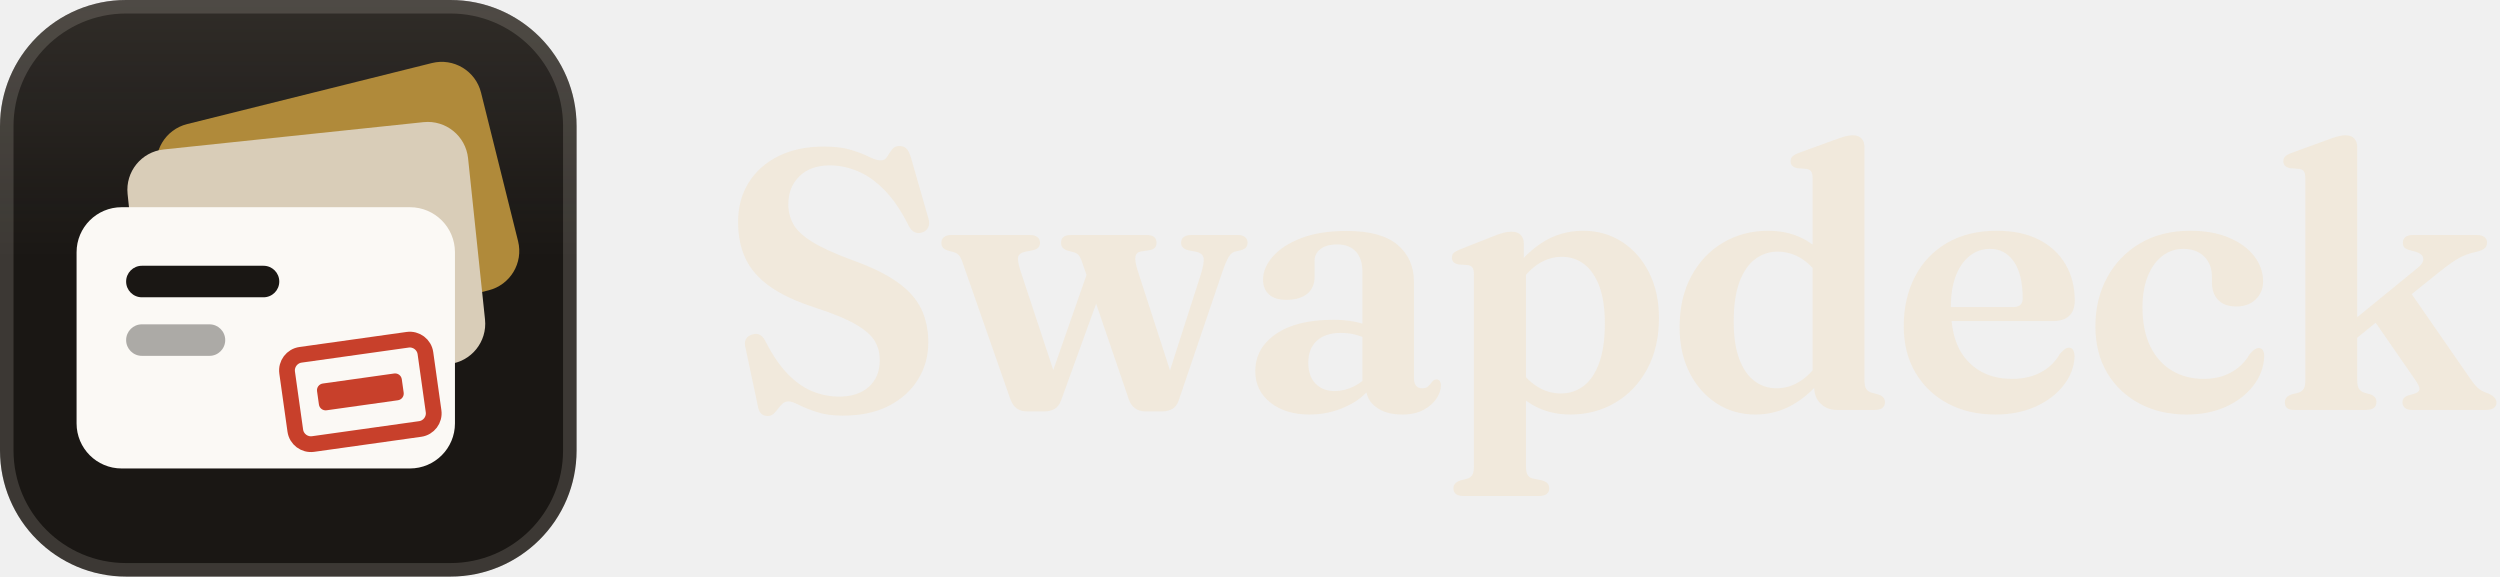
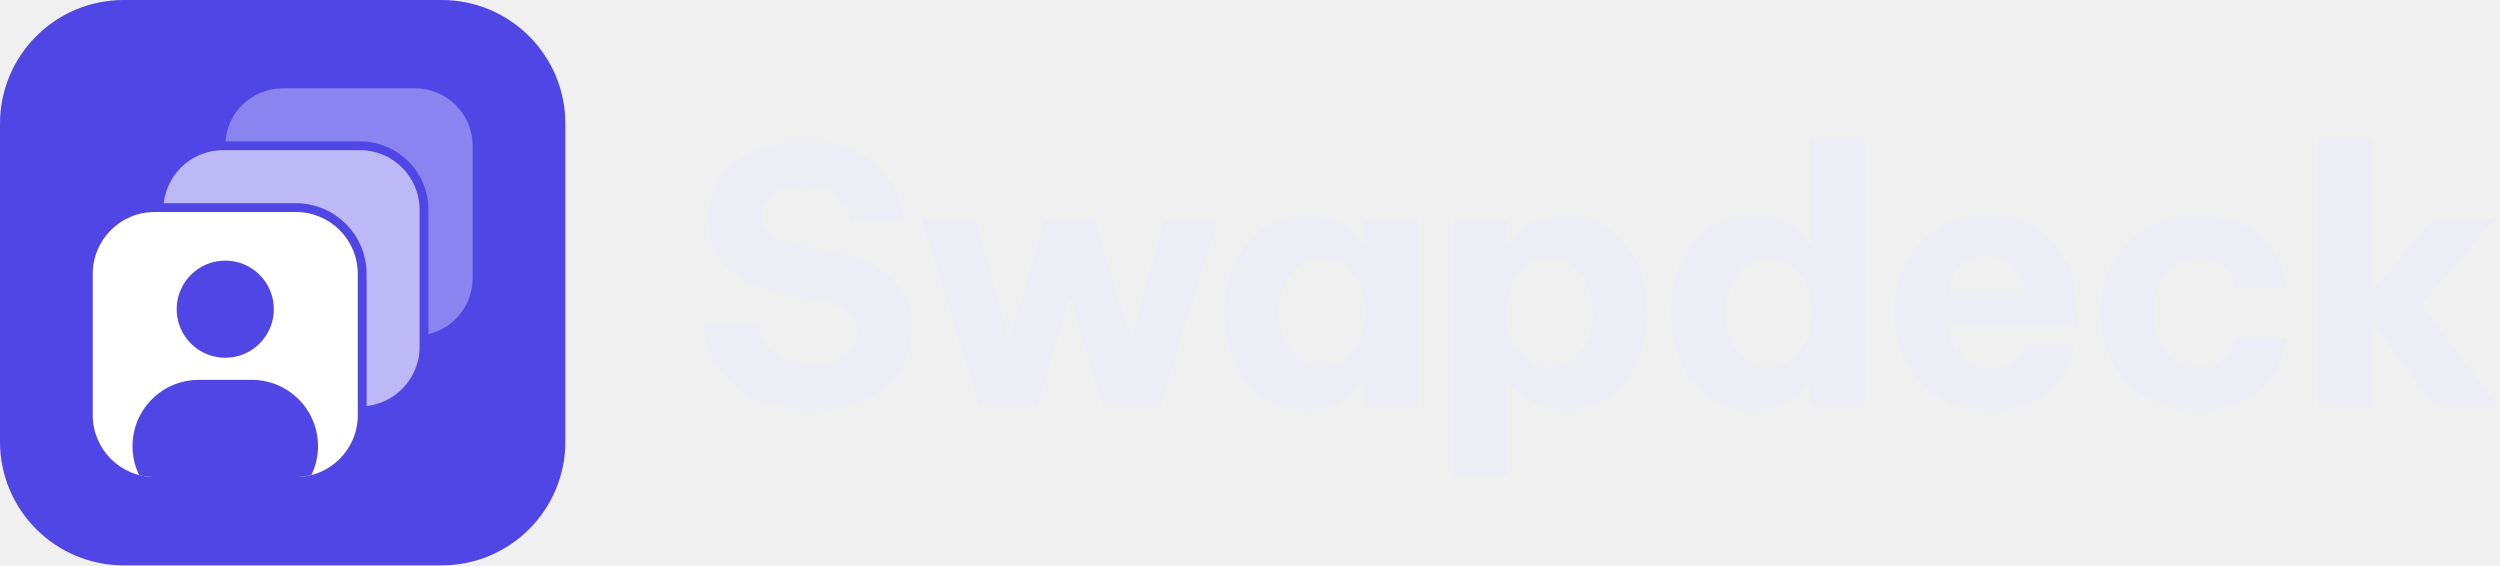
- <svg xmlns="http://www.w3.org/2000/svg" width="555" height="128" viewBox="0 0 555 128" role="img" aria-label="Swapdeck">
+ <svg xmlns="http://www.w3.org/2000/svg" width="566" height="128" viewBox="0 0 566 128" role="img" aria-label="Swapdeck">
  <defs>
-     <linearGradient id="sd-lockup-dark-sheen" x1="0" y1="0" x2="0" y2="1">
-       <stop offset="0" stop-color="#f1e9dc" stop-opacity="0.1" />
-       <stop offset="0.45" stop-color="#f1e9dc" stop-opacity="0" />
-     </linearGradient>
+     <clipPath id="sd-lockup-dark-front">
+       <path fill="#000000" stroke="none" d="M 35 48 L 67 48 C 74.732 48 81 54.268 81 62 L 81 94 C 81 101.732 74.732 108 67 108 L 35 108 C 27.268 108 21 101.732 21 94 L 21 62 C 21 54.268 27.268 48 35 48 Z" />
+     </clipPath>
  </defs>
-   <path fill="#1a1714" stroke="none" d="M 28 0 L 100 0 C 115.464 0 128 12.536 128 28 L 128 100 C 128 115.464 115.464 128 100 128 L 28 128 C 12.536 128 0 115.464 0 100 L 0 28 C -0 12.536 12.536 0 28 0 Z" />
-   <path fill="url(#sd-lockup-dark-sheen)" stroke="none" d="M 28 0 L 100 0 C 115.464 0 128 12.536 128 28 L 128 100 C 128 115.464 115.464 128 100 128 L 28 128 C 12.536 128 0 115.464 0 100 L 0 28 C -0 12.536 12.536 0 28 0 Z" />
-   <path fill="none" stroke="#f1e9dc" stroke-opacity="0.16" stroke-width="3" d="M 28 1.5 L 100 1.5 C 114.636 1.5 126.5 13.364 126.5 28 L 126.5 100 C 126.5 114.636 114.636 126.5 100 126.5 L 28 126.5 C 13.364 126.5 1.5 114.636 1.5 100 L 1.5 28 C 1.5 13.364 13.364 1.5 28 1.5 Z" />
-   <g transform="matrix(0.9702958 -0.2419219 0.2419219 0.9702958 -8.900587 19.51054)">
-     <path fill="#b08a3a" stroke="none" d="M 47 20 L 103 20 C 107.971 20 112 24.029 112 29 L 112 63 C 112 67.971 107.971 72 103 72 L 47 72 C 42.029 72 38 67.971 38 63 L 38 29 C 38 24.029 42.029 20 47 20 Z" />
-   </g>
-   <g transform="matrix(0.9945219 -0.1045285 0.1045285 0.9945219 -5.585611 7.420187)">
-     <path fill="#d9cdb8" stroke="none" d="M 39 30 L 97 30 C 101.971 30 106 34.029 106 39 L 106 75 C 106 79.971 101.971 84 97 84 L 39 84 C 34.029 84 30 79.971 30 75 L 30 39 C 30 34.029 34.029 30 39 30 Z" />
-   </g>
-   <path fill="#fbf9f5" stroke="none" d="M 27 46 L 91 46 C 96.523 46 101 50.477 101 56 L 101 94 C 101 99.523 96.523 104 91 104 L 27 104 C 21.477 104 17 99.523 17 94 L 17 56 C 17 50.477 21.477 46 27 46 Z" />
-   <path fill="#1a1714" stroke="none" d="M 31.5 59 L 58.5 59 C 60.433 59 62 60.567 62 62.5 L 62 62.5 C 62 64.433 60.433 66 58.5 66 L 31.5 66 C 29.567 66 28 64.433 28 62.5 L 28 62.5 C 28 60.567 29.567 59 31.5 59 Z" />
-   <path fill="#1a1714" fill-opacity="0.35" stroke="none" d="M 31.5 72 L 46.5 72 C 48.433 72 50 73.567 50 75.5 L 50 75.5 C 50 77.433 48.433 79 46.5 79 L 31.5 79 C 29.567 79 28 77.433 28 75.5 L 28 75.5 C 28 73.567 29.567 72 31.5 72 Z" />
-   <g transform="matrix(0.990268 -0.1391731 0.1391731 0.990268 -11.3295 11.98053)">
-     <path fill="none" stroke="#c8402b" stroke-width="3.5" d="M 68 77 L 92 77 C 93.933 77 95.5 78.567 95.5 80.5 L 95.5 93.5 C 95.5 95.433 93.933 97 92 97 L 68 97 C 66.067 97 64.5 95.433 64.5 93.5 L 64.5 80.5 C 64.5 78.567 66.067 77 68 77 Z" />
-     <path fill="#c8402b" stroke="none" d="M 72 84 L 88 84 C 88.828 84 89.5 84.672 89.5 85.5 L 89.5 88.5 C 89.5 89.328 88.828 90 88 90 L 72 90 C 71.172 90 70.5 89.328 70.5 88.5 L 70.5 85.5 C 70.5 84.672 71.172 84 72 84 Z" />
+   <path fill="#5046e5" stroke="none" d="M 28 0 L 100 0 C 115.464 0 128 12.536 128 28 L 128 100 C 128 115.464 115.464 128 100 128 L 28 128 C 12.536 128 0 115.464 0 100 L 0 28 C -0 12.536 12.536 0 28 0 Z" />
+   <path fill="#8a84f0" stroke="none" d="M 64 20 L 94 20 C 101.18 20 107 25.82 107 33 L 107 63 C 107 70.18 101.18 76 94 76 L 64 76 C 56.82 76 51 70.18 51 63 L 51 33 C 51 25.82 56.82 20 64 20 Z" />
+   <path fill="#bdb9f7" stroke="#5046e5" stroke-width="4" paint-order="stroke" d="M 50.5 34 L 81.5 34 C 88.956 34 95 40.044 95 47.5 L 95 78.5 C 95 85.956 88.956 92 81.5 92 L 50.5 92 C 43.044 92 37 85.956 37 78.5 L 37 47.5 C 37 40.044 43.044 34 50.5 34 Z" />
+   <path fill="#ffffff" stroke="#5046e5" stroke-width="4" paint-order="stroke" d="M 35 48 L 67 48 C 74.732 48 81 54.268 81 62 L 81 94 C 81 101.732 74.732 108 67 108 L 35 108 C 27.268 108 21 101.732 21 94 L 21 62 C 21 54.268 27.268 48 35 48 Z" />
+   <g clip-path="url(#sd-lockup-dark-front)">
+     <path fill="#5046e5" stroke="none" d="M 62 70 C 62 76.075 57.075 81 51 81 C 44.925 81 40 76.075 40 70 C 40 63.925 44.925 59 51 59 C 57.075 59 62 63.925 62 70 Z" />
+     <path fill="#5046e5" stroke="none" d="M 45 86 L 57 86 C 65.284 86 72 92.716 72 101 L 72 101 C 72 109.284 65.284 116 57 116 L 45 116 C 36.716 116 30 109.284 30 101 L 30 101 C 30 92.716 36.716 86 45 86 Z" />
  </g>
  <g>
-     <path fill="#f1e9dc" stroke="none" d="M 187.101 92.271 Q 183.739 92.271 181.32 91.472 Q 178.901 90.672 177.363 89.893 Q 175.826 89.114 175.088 89.114 Q 174.268 89.114 173.735 89.606 Q 173.202 90.098 172.73 90.734 Q 172.259 91.369 171.726 91.861 Q 171.193 92.353 170.414 92.353 Q 169.553 92.353 169 91.841 Q 168.446 91.328 168.241 90.139 L 165.412 76.773 Q 165.248 75.871 165.637 75.215 Q 166.027 74.559 166.929 74.272 Q 167.913 73.944 168.651 74.313 Q 169.389 74.682 169.922 75.748 Q 172.259 80.34 174.904 83.046 Q 177.548 85.752 180.418 86.9 Q 183.288 88.048 186.281 88.048 Q 190.463 88.048 192.882 85.875 Q 195.301 83.702 195.301 80.053 Q 195.342 77.675 194.235 75.769 Q 193.128 73.862 190.053 72.058 Q 186.978 70.254 180.951 68.286 Q 174.719 66.277 170.968 63.633 Q 167.216 60.988 165.535 57.462 Q 163.854 53.936 163.854 49.262 Q 163.854 44.301 166.212 40.529 Q 168.569 36.757 172.853 34.645 Q 177.138 32.534 182.878 32.534 Q 186.568 32.534 188.987 33.292 Q 191.406 34.051 192.964 34.83 Q 194.522 35.609 195.547 35.609 Q 196.449 35.609 196.941 34.809 Q 197.433 34.01 198.007 33.211 Q 198.581 32.411 199.729 32.411 Q 200.631 32.411 201.226 32.985 Q 201.82 33.559 202.271 35.117 L 206.125 48.565 Q 206.453 49.631 206.064 50.471 Q 205.674 51.312 204.731 51.599 Q 203.788 51.927 203.03 51.538 Q 202.271 51.148 201.779 50.205 Q 199.237 45.121 196.346 42.19 Q 193.456 39.258 190.381 37.987 Q 187.306 36.716 184.149 36.716 Q 179.967 36.716 177.487 39.114 Q 175.006 41.513 175.006 45.367 Q 175.006 47.704 176.093 49.713 Q 177.179 51.722 180.213 53.628 Q 183.247 55.535 188.987 57.667 Q 195.342 59.922 199.094 62.546 Q 202.845 65.17 204.465 68.471 Q 206.084 71.771 206.084 76.035 Q 206.084 80.504 203.829 84.194 Q 201.574 87.884 197.351 90.078 Q 193.128 92.271 187.101 92.271 Z M 231.985 91.328 L 227.926 91.328 Q 226.696 91.328 225.774 90.713 Q 224.851 90.098 224.318 88.663 L 213.822 58.651 Q 213.33 57.134 212.858 56.642 Q 212.387 56.15 211.731 55.986 L 210.419 55.617 Q 209.64 55.371 209.312 54.961 Q 208.984 54.551 208.984 53.895 Q 208.984 53.075 209.579 52.624 Q 210.173 52.173 211.157 52.173 L 228.705 52.173 Q 229.689 52.173 230.284 52.624 Q 230.878 53.075 230.878 53.895 Q 230.878 54.551 230.488 54.961 Q 230.099 55.371 229.197 55.576 L 227.68 55.863 Q 226.286 56.15 226.04 57.011 Q 225.794 57.872 226.655 60.455 L 233.83 82.144 L 241.21 61.029 L 240.308 58.446 Q 239.857 57.052 239.427 56.601 Q 238.996 56.15 238.299 55.986 L 236.946 55.617 Q 236.208 55.371 235.88 54.961 Q 235.552 54.551 235.552 53.895 Q 235.552 52.173 237.725 52.173 L 254.576 52.173 Q 256.749 52.173 256.749 53.895 Q 256.749 54.551 256.38 54.981 Q 256.011 55.412 255.232 55.535 L 253.305 55.822 Q 252.28 55.986 252.075 56.949 Q 251.87 57.913 252.608 60.209 L 259.742 82.226 L 266.507 61.152 Q 267.409 58.323 267.183 57.236 Q 266.958 56.15 265.4 55.863 L 263.883 55.576 Q 263.022 55.371 262.612 54.961 Q 262.202 54.551 262.202 53.895 Q 262.202 53.075 262.796 52.624 Q 263.391 52.173 264.375 52.173 L 274.789 52.173 Q 275.814 52.173 276.388 52.624 Q 276.962 53.075 276.962 53.895 Q 276.962 54.469 276.634 54.899 Q 276.306 55.33 275.404 55.576 L 274.133 55.863 Q 273.354 56.068 272.76 57.052 Q 272.165 58.036 271.345 60.414 L 261.669 88.909 Q 261.177 90.303 260.193 90.816 Q 259.209 91.328 258.102 91.328 L 254.207 91.328 Q 253.018 91.328 252.054 90.692 Q 251.091 90.057 250.599 88.663 L 243.342 67.425 L 235.552 88.909 Q 235.019 90.303 234.056 90.816 Q 233.092 91.328 231.985 91.328 Z M 278.673 82.431 Q 278.673 77.306 283.245 74.149 Q 287.816 70.992 296.016 70.992 Q 298.681 70.992 300.854 71.443 Q 301.674 71.607 302.453 71.853 L 302.453 60.291 Q 302.453 57.421 300.998 55.843 Q 299.542 54.264 296.877 54.264 Q 294.458 54.264 293.146 55.289 Q 291.834 56.314 291.834 57.831 L 291.834 61.439 Q 291.834 63.899 290.194 65.231 Q 288.554 66.564 285.561 66.564 Q 283.019 66.564 281.707 65.355 Q 280.395 64.145 280.395 62.054 Q 280.395 59.471 282.527 56.99 Q 284.659 54.51 288.8 52.891 Q 292.941 51.271 299.009 51.271 Q 306.553 51.271 310.223 54.325 Q 313.892 57.38 313.892 62.587 L 313.892 83.907 Q 313.892 85.055 314.363 85.629 Q 314.835 86.203 315.696 86.203 Q 316.598 86.203 317.049 85.772 Q 317.5 85.342 317.828 84.891 Q 318.033 84.604 318.279 84.419 Q 318.525 84.235 318.894 84.235 Q 319.386 84.235 319.632 84.604 Q 319.878 84.973 319.878 85.588 Q 319.878 86.982 318.914 88.458 Q 317.951 89.934 316.045 90.98 Q 314.138 92.025 311.268 92.025 Q 307.619 92.025 305.446 90.344 Q 303.765 89.114 303.355 87.105 Q 301.469 89.073 298.804 90.262 Q 294.991 92.025 290.727 92.025 Q 285.356 92.025 282.014 89.36 Q 278.673 86.695 278.673 82.431 Z M 302.453 74.805 Q 301.633 74.477 300.813 74.272 Q 299.337 73.903 297.656 73.903 Q 294.253 73.903 292.346 75.645 Q 290.44 77.388 290.44 80.463 Q 290.44 83.538 292.06 85.178 Q 293.679 86.818 296.262 86.818 Q 298.476 86.818 300.526 85.793 Q 301.551 85.301 302.453 84.563 L 302.453 74.805 Z M 338.276 54.018 L 338.276 57.257 Q 340.039 55.412 342.048 54.059 Q 346.271 51.23 351.437 51.23 Q 356.275 51.23 360.088 53.69 Q 363.901 56.15 366.094 60.517 Q 368.288 64.883 368.288 70.582 Q 368.288 77.101 365.684 81.918 Q 363.081 86.736 358.612 89.381 Q 354.143 92.025 348.608 92.025 Q 343.729 92.025 339.957 89.729 Q 339.342 89.36 338.768 88.95 L 338.768 103.546 Q 338.768 104.817 339.117 105.412 Q 339.465 106.006 340.203 106.211 L 342.376 106.662 Q 343.196 106.908 343.565 107.338 Q 343.934 107.769 343.934 108.425 Q 343.934 109.204 343.38 109.655 Q 342.827 110.106 341.638 110.106 L 324.869 110.106 Q 323.721 110.106 323.188 109.655 Q 322.655 109.204 322.655 108.425 Q 322.655 107.81 323.024 107.379 Q 323.393 106.949 324.172 106.662 L 325.771 106.252 Q 326.509 106.006 326.857 105.412 Q 327.206 104.817 327.206 103.546 L 327.206 60.906 Q 327.206 59.881 326.899 59.43 Q 326.591 58.979 325.894 58.856 L 323.721 58.692 Q 322.983 58.528 322.655 58.159 Q 322.327 57.79 322.327 57.216 Q 322.327 56.519 322.716 56.15 Q 323.106 55.781 324.213 55.33 L 331.388 52.501 Q 332.864 51.886 333.827 51.66 Q 334.791 51.435 335.529 51.435 Q 336.923 51.435 337.599 52.153 Q 338.276 52.87 338.276 54.018 Z M 338.768 60.988 L 338.768 83.743 Q 339.875 84.932 341.105 85.711 Q 343.606 87.351 346.517 87.351 Q 349.346 87.351 351.539 85.711 Q 353.733 84.071 355.004 80.606 Q 356.275 77.142 356.275 71.812 Q 356.275 66.81 355.045 63.53 Q 353.815 60.25 351.662 58.63 Q 349.51 57.011 346.763 57.011 Q 343.811 57.011 341.228 58.774 Q 339.957 59.676 338.768 60.988 Z M 372.869 72.673 Q 372.869 66.113 375.473 61.295 Q 378.076 56.478 382.545 53.854 Q 387.014 51.23 392.549 51.23 Q 397.428 51.23 401.2 53.485 Q 401.815 53.895 402.389 54.305 L 402.389 39.545 Q 402.389 38.52 402.082 38.069 Q 401.774 37.618 401.036 37.495 L 398.904 37.331 Q 398.166 37.126 397.838 36.757 Q 397.51 36.388 397.51 35.814 Q 397.51 35.158 397.899 34.748 Q 398.289 34.338 399.396 33.928 L 407.022 31.14 Q 408.58 30.566 409.523 30.299 Q 410.466 30.033 411.327 30.033 Q 412.598 30.033 413.254 30.75 Q 413.91 31.468 413.91 32.657 L 413.91 84.44 Q 413.91 85.711 414.279 86.305 Q 414.648 86.9 415.386 87.146 L 416.944 87.556 Q 417.723 87.802 418.092 88.233 Q 418.461 88.663 418.461 89.319 Q 418.461 90.098 417.908 90.549 Q 417.354 91 416.206 91 L 407.719 91 Q 405.587 91 404.193 89.606 Q 402.799 88.294 402.758 86.121 Q 401.036 87.884 399.109 89.155 Q 394.845 92.025 389.72 92.025 Q 384.882 92.025 381.069 89.544 Q 377.256 87.064 375.062 82.698 Q 372.869 78.331 372.869 72.673 Z M 402.389 59.471 Q 401.282 58.282 400.093 57.503 Q 397.551 55.863 394.64 55.863 Q 391.852 55.863 389.638 57.523 Q 387.424 59.184 386.153 62.608 Q 384.882 66.031 384.882 71.402 Q 384.882 76.404 386.112 79.684 Q 387.342 82.964 389.495 84.583 Q 391.647 86.203 394.394 86.203 Q 397.387 86.203 399.97 84.399 Q 401.241 83.538 402.389 82.226 L 402.389 59.471 Z M 460.598 66.769 Q 460.598 68.942 459.368 70.111 Q 458.138 71.279 455.76 71.279 L 433.251 71.279 Q 433.825 76.978 436.818 80.135 Q 440.508 84.112 446.699 84.112 Q 450.307 84.112 453.033 82.677 Q 455.76 81.242 457.277 78.577 Q 458.015 77.757 458.446 77.47 Q 458.876 77.183 459.327 77.183 Q 459.983 77.183 460.27 77.778 Q 460.557 78.372 460.557 79.192 Q 460.393 82.636 458.097 85.567 Q 455.801 88.499 451.906 90.262 Q 448.011 92.025 442.968 92.025 Q 437.023 92.025 432.431 89.585 Q 427.839 87.146 425.236 82.739 Q 422.632 78.331 422.632 72.427 Q 422.632 66.236 425.113 61.439 Q 427.593 56.642 432.226 53.936 Q 436.859 51.23 443.296 51.23 Q 448.79 51.23 452.665 53.218 Q 456.539 55.207 458.568 58.712 Q 460.598 62.218 460.598 66.769 Z M 446.945 68.163 Q 449.036 68.163 449.036 66.277 Q 449.036 60.865 447.068 58.056 Q 445.1 55.248 441.779 55.248 Q 439.237 55.248 437.269 56.806 Q 435.301 58.364 434.194 61.234 Q 433.087 64.104 433.087 68.163 L 446.945 68.163 Z M 502.407 62.505 Q 502.407 64.842 500.788 66.441 Q 499.168 68.04 496.462 68.04 Q 493.797 68.04 492.424 66.585 Q 491.05 65.129 491.05 62.751 L 491.05 61.439 Q 491.05 58.651 489.328 56.949 Q 487.606 55.248 484.695 55.248 Q 482.112 55.248 480.062 56.806 Q 478.012 58.364 476.823 61.275 Q 475.634 64.186 475.634 68.245 Q 475.634 73.37 477.377 76.916 Q 479.119 80.463 482.194 82.287 Q 485.269 84.112 489.205 84.112 Q 492.69 84.112 495.294 82.677 Q 497.897 81.242 499.414 78.659 Q 500.111 77.839 500.562 77.552 Q 501.013 77.265 501.464 77.265 Q 502.12 77.265 502.407 77.859 Q 502.694 78.454 502.653 79.233 Q 502.489 82.718 500.234 85.629 Q 497.979 88.54 494.187 90.283 Q 490.394 92.025 485.474 92.025 Q 479.529 92.025 474.958 89.585 Q 470.386 87.146 467.783 82.759 Q 465.179 78.372 465.179 72.427 Q 465.179 66.4 467.783 61.603 Q 470.386 56.806 475.101 54.018 Q 479.816 51.23 486.212 51.23 Q 491.214 51.23 494.842 52.767 Q 498.471 54.305 500.439 56.867 Q 502.407 59.43 502.407 62.505 Z M 509.325 91 Q 508.136 91 507.685 90.549 Q 507.234 90.098 507.234 89.319 Q 507.234 88.704 507.583 88.273 Q 507.931 87.843 508.751 87.556 L 510.35 87.146 Q 511.088 86.859 511.437 86.285 Q 511.785 85.711 511.785 84.44 L 511.785 39.545 Q 511.785 38.52 511.478 38.069 Q 511.17 37.618 510.473 37.495 L 508.3 37.331 Q 507.562 37.126 507.234 36.757 Q 506.906 36.388 506.906 35.814 Q 506.906 35.158 507.296 34.748 Q 507.685 34.338 508.792 33.928 L 516.418 31.14 Q 517.976 30.566 518.919 30.299 Q 519.862 30.033 520.723 30.033 Q 521.994 30.033 522.65 30.75 Q 523.306 31.468 523.306 32.657 L 523.306 70.418 L 536.672 59.512 Q 538.107 58.364 537.963 57.36 Q 537.82 56.355 536.221 55.863 L 534.786 55.494 Q 534.007 55.248 533.72 54.879 Q 533.433 54.51 533.433 53.895 Q 533.433 53.075 534.007 52.624 Q 534.581 52.173 535.606 52.173 L 549.956 52.173 Q 550.94 52.173 551.535 52.624 Q 552.129 53.075 552.129 53.813 Q 552.129 54.592 551.637 55.084 Q 551.145 55.576 549.587 55.945 Q 547.496 56.396 545.876 57.298 Q 544.257 58.2 541.797 60.168 L 535.401 65.293 L 548.685 84.481 Q 549.669 85.834 550.407 86.388 Q 551.145 86.941 552.498 87.392 Q 553.359 87.802 553.79 88.294 Q 554.22 88.786 554.22 89.401 Q 554.22 90.139 553.625 90.57 Q 553.031 91 552.047 91 L 535.319 91 Q 534.417 91 533.884 90.549 Q 533.351 90.098 533.351 89.319 Q 533.351 88.786 533.638 88.417 Q 533.925 88.048 534.581 87.802 L 535.893 87.433 Q 537.041 87.105 537.123 86.428 Q 537.205 85.752 536.057 84.153 L 527.406 71.648 L 523.306 74.969 L 523.306 84.44 Q 523.306 85.711 523.675 86.285 Q 524.044 86.859 524.782 87.146 L 526.258 87.556 Q 527.57 88.089 527.57 89.196 Q 527.57 91 525.274 91 L 509.325 91 Z" />
+     <path fill="#ecedf5" stroke="none" d="M 183.52 92.8 Q 177.76 92.8 173.72 91.4 Q 169.68 90 167 87.8 Q 164.32 85.6 162.72 83.16 Q 161.12 80.72 160.36 78.52 Q 159.6 76.32 159.4 74.92 Q 159.2 73.52 159.2 73.52 L 171.68 73.52 Q 171.68 73.52 172.04 74.88 Q 172.4 76.24 173.6 78.04 Q 174.8 79.84 177.28 81.16 Q 179.76 82.48 184 82.48 Q 189.2 82.48 191.68 80.28 Q 194.16 78.08 194.16 75.04 Q 194.16 72.32 192.28 70.72 Q 190.4 69.12 186.48 68.32 L 178.56 66.8 Q 173.76 65.92 169.64 64 Q 165.52 62.08 162.96 58.68 Q 160.4 55.28 160.4 49.92 Q 160.4 44.48 163.12 40.44 Q 165.84 36.4 170.76 34.2 Q 175.68 32 182.32 32 Q 188.56 32 192.68 33.8 Q 196.8 35.6 199.24 38.2 Q 201.68 40.8 202.84 43.44 Q 204 46.08 204.36 47.84 Q 204.72 49.6 204.72 49.6 L 192.56 49.6 Q 192.56 49.6 192.28 48.48 Q 192 47.36 190.96 45.92 Q 189.92 44.48 187.8 43.36 Q 185.68 42.24 182 42.24 Q 176.96 42.24 174.72 44.44 Q 172.48 46.64 172.48 49.2 Q 172.48 51.84 174.72 53.28 Q 176.96 54.72 180.56 55.44 L 188.96 57.12 Q 193.76 58 197.76 60.08 Q 201.76 62.16 204.12 65.64 Q 206.48 69.12 206.48 74.24 Q 206.48 79.52 203.84 83.72 Q 201.2 87.92 196.08 90.36 Q 190.96 92.8 183.52 92.8 Z M 221.84 92 L 208.72 49.6 L 220.88 49.6 L 228.48 77.12 L 236.72 49.6 L 247.76 49.6 L 256 77.12 L 263.6 49.6 L 275.76 49.6 L 262.64 92 L 249.76 92 L 242.24 67.2 L 234.72 92 L 221.84 92 Z M 295.84 48.8 Q 299.92 48.8 302.56 50.12 Q 305.2 51.44 306.6 52.96 Q 308 54.48 308.32 55.04 L 308.96 55.04 L 308.96 49.6 L 321.12 49.6 L 321.12 92 L 308.96 92 L 308.96 86.56 L 308.32 86.56 Q 308 87.12 306.6 88.64 Q 305.2 90.16 302.56 91.48 Q 299.92 92.8 295.84 92.8 Q 291.12 92.8 287.64 90.92 Q 284.16 89.04 281.84 85.88 Q 279.52 82.72 278.36 78.8 Q 277.2 74.88 277.2 70.8 Q 277.2 66.72 278.36 62.8 Q 279.52 58.88 281.84 55.72 Q 284.16 52.56 287.64 50.68 Q 291.12 48.8 295.84 48.8 Z M 299.36 58.64 Q 296.08 58.64 293.88 60.44 Q 291.68 62.24 290.6 65.04 Q 289.52 67.84 289.52 70.8 Q 289.52 73.76 290.6 76.56 Q 291.68 79.36 293.88 81.16 Q 296.08 82.96 299.36 82.96 Q 302.64 82.96 304.84 81.16 Q 307.04 79.36 308.12 76.56 Q 309.2 73.76 309.2 70.8 Q 309.2 67.84 308.12 65.04 Q 307.04 62.24 304.84 60.44 Q 302.64 58.64 299.36 58.64 Z M 329.04 107.6 L 329.04 49.6 L 341.2 49.6 L 341.2 55.04 L 341.76 55.04 Q 342.16 54.48 343.56 52.96 Q 344.96 51.44 347.6 50.12 Q 350.24 48.8 354.32 48.8 Q 359.04 48.8 362.52 50.68 Q 366 52.56 368.32 55.72 Q 370.64 58.88 371.8 62.8 Q 372.96 66.72 372.96 70.8 Q 372.96 74.88 371.8 78.8 Q 370.64 82.72 368.32 85.88 Q 366 89.04 362.52 90.92 Q 359.04 92.8 354.32 92.8 Q 350.24 92.8 347.6 91.48 Q 344.96 90.16 343.56 88.64 Q 342.16 87.12 341.76 86.56 L 341.2 86.56 L 341.2 107.6 L 329.04 107.6 Z M 340.96 70.8 Q 340.96 73.76 342.04 76.56 Q 343.12 79.36 345.32 81.16 Q 347.52 82.96 350.8 82.96 Q 354.08 82.96 356.28 81.16 Q 358.48 79.36 359.56 76.56 Q 360.64 73.76 360.64 70.8 Q 360.64 67.84 359.56 65.04 Q 358.48 62.24 356.28 60.44 Q 354.08 58.64 350.8 58.64 Q 347.52 58.64 345.32 60.44 Q 343.12 62.24 342.04 65.04 Q 340.96 67.84 340.96 70.8 Z M 396.96 92.8 Q 392.24 92.8 388.76 90.92 Q 385.28 89.04 382.96 85.88 Q 380.64 82.72 379.48 78.8 Q 378.32 74.88 378.32 70.8 Q 378.32 66.72 379.48 62.8 Q 380.64 58.88 382.96 55.72 Q 385.28 52.56 388.76 50.68 Q 392.24 48.8 396.96 48.8 Q 401.04 48.8 403.68 50.12 Q 406.32 51.44 407.72 52.96 Q 409.12 54.48 409.44 55.04 L 410.08 55.04 L 410.08 31.2 L 422.24 31.2 L 422.24 92 L 410.08 92 L 410.08 86.56 L 409.44 86.56 Q 409.12 87.12 407.72 88.64 Q 406.32 90.16 403.68 91.48 Q 401.04 92.8 396.96 92.8 Z M 400.48 82.96 Q 403.76 82.96 405.96 81.16 Q 408.16 79.36 409.24 76.56 Q 410.32 73.76 410.32 70.8 Q 410.32 67.84 409.24 65.04 Q 408.16 62.24 405.96 60.44 Q 403.76 58.64 400.48 58.64 Q 397.2 58.64 395 60.44 Q 392.8 62.24 391.72 65.04 Q 390.64 67.84 390.64 70.8 Q 390.64 73.76 391.72 76.56 Q 392.8 79.36 395 81.16 Q 397.2 82.96 400.48 82.96 Z M 450.56 92.8 Q 444.96 92.8 440.88 90.92 Q 436.8 89.04 434.16 85.88 Q 431.52 82.72 430.2 78.8 Q 428.88 74.88 428.88 70.72 Q 428.88 66.72 430.12 62.84 Q 431.36 58.96 433.96 55.76 Q 436.56 52.56 440.6 50.68 Q 444.64 48.8 450.16 48.8 Q 456 48.8 460.52 51.36 Q 465.04 53.92 467.6 58.92 Q 470.16 63.92 470.16 71.04 L 470.16 74 L 441.12 74 Q 441.36 77.84 443.8 80.64 Q 446.24 83.44 450.56 83.44 Q 453.04 83.44 454.6 82.68 Q 456.16 81.92 457.04 80.92 Q 457.92 79.92 458.24 79.12 Q 458.56 78.32 458.56 78.32 L 469.76 78.32 Q 469.76 78.32 469.4 79.8 Q 469.04 81.28 467.92 83.44 Q 466.8 85.6 464.68 87.76 Q 462.56 89.92 459.12 91.36 Q 455.68 92.8 450.56 92.8 Z M 441.12 66.64 L 458.48 66.64 Q 458.24 62.24 455.84 60.08 Q 453.44 57.92 449.92 57.92 Q 446.4 57.92 443.92 60.2 Q 441.44 62.48 441.12 66.64 Z M 497.6 92.8 Q 492 92.8 487.84 90.92 Q 483.68 89.04 480.96 85.92 Q 478.24 82.8 476.88 78.84 Q 475.52 74.88 475.52 70.8 Q 475.52 66.72 476.88 62.8 Q 478.24 58.88 480.96 55.72 Q 483.68 52.56 487.84 50.68 Q 492 48.8 497.6 48.8 Q 503.28 48.8 506.96 50.44 Q 510.64 52.08 512.84 54.52 Q 515.04 56.96 516.08 59.4 Q 517.12 61.84 517.4 63.48 Q 517.68 65.12 517.68 65.12 L 506.32 65.12 Q 506.32 65.12 506.04 64.12 Q 505.76 63.12 504.92 61.8 Q 504.08 60.48 502.4 59.48 Q 500.72 58.48 497.92 58.48 Q 494.48 58.48 492.2 60.2 Q 489.92 61.92 488.8 64.72 Q 487.68 67.52 487.68 70.8 Q 487.68 74.08 488.8 76.88 Q 489.92 79.68 492.2 81.4 Q 494.48 83.12 497.92 83.12 Q 500.72 83.12 502.4 82.12 Q 504.08 81.12 504.92 79.8 Q 505.76 78.48 506.04 77.48 Q 506.32 76.48 506.32 76.48 L 517.68 76.48 Q 517.68 76.48 517.4 78.12 Q 517.12 79.76 516.08 82.2 Q 515.04 84.64 512.84 87.08 Q 510.64 89.52 506.96 91.16 Q 503.28 92.8 497.6 92.8 Z M 524.8 92 L 524.8 31.2 L 536.96 31.2 L 536.96 66.24 L 550.96 49.6 L 564.8 49.6 L 548.16 68.96 L 565.52 92 L 551.2 92 L 536.96 72.96 L 536.96 92 L 524.8 92 Z" />
  </g>
</svg>
